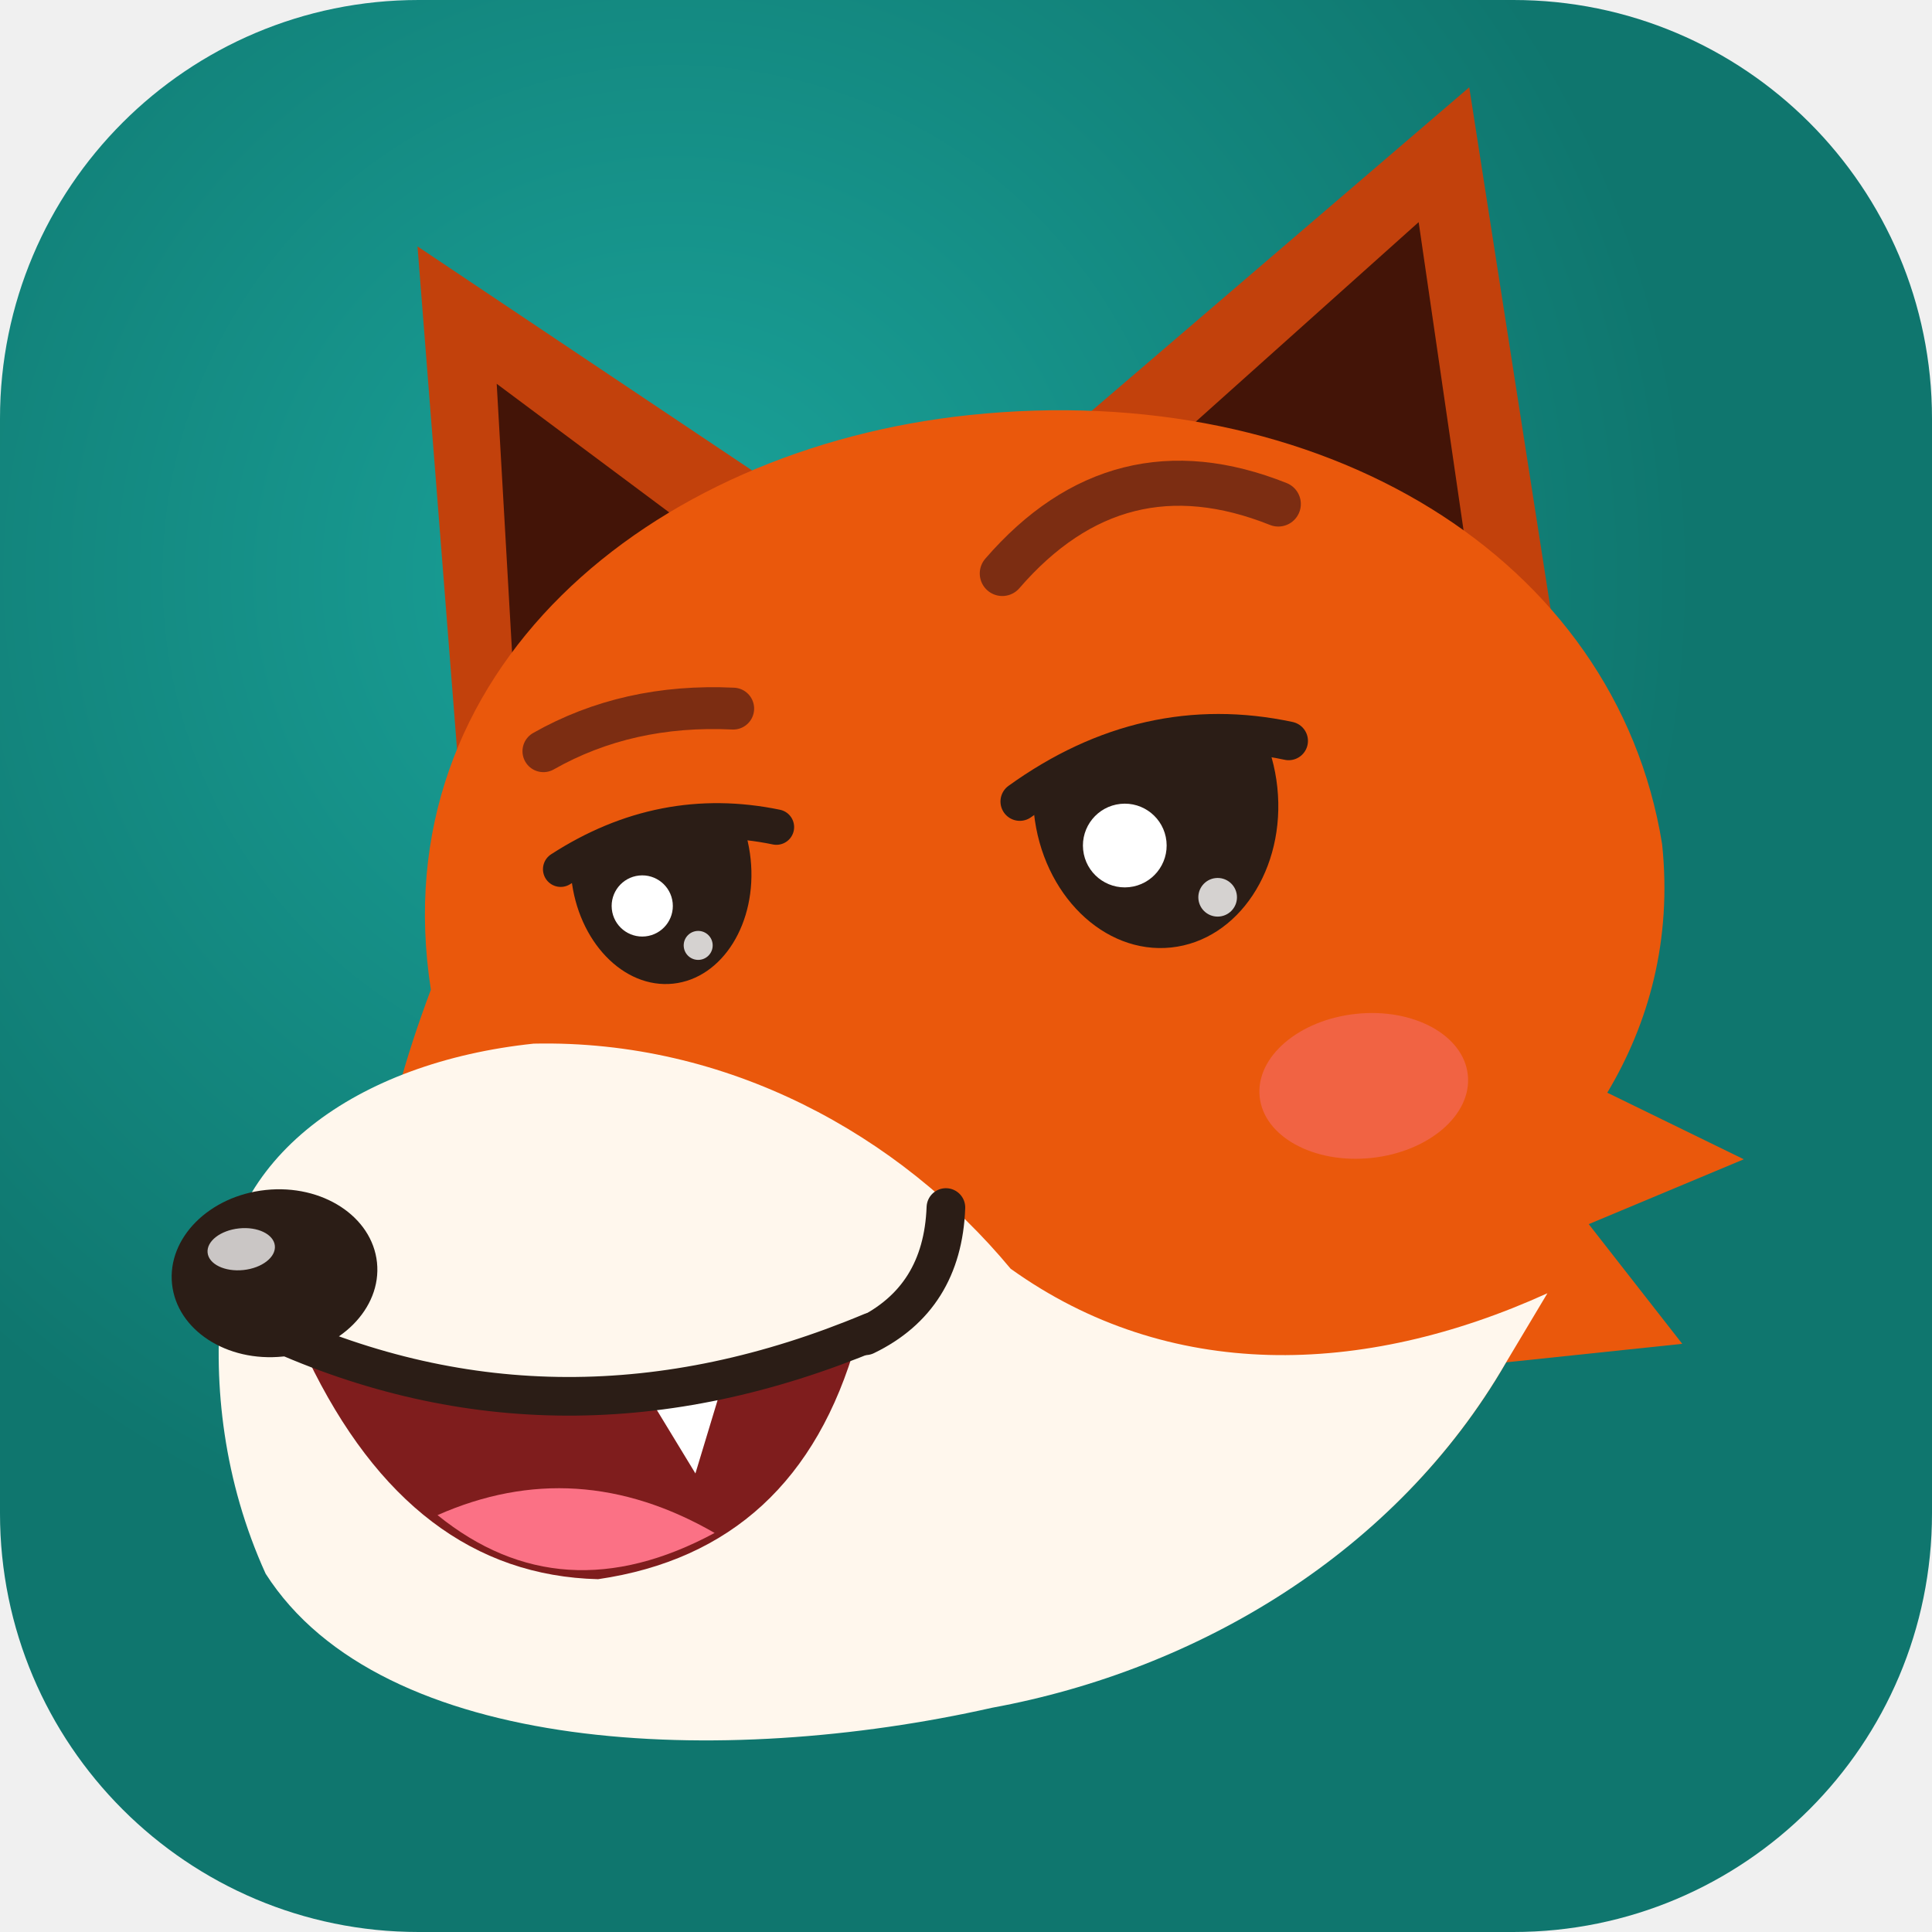
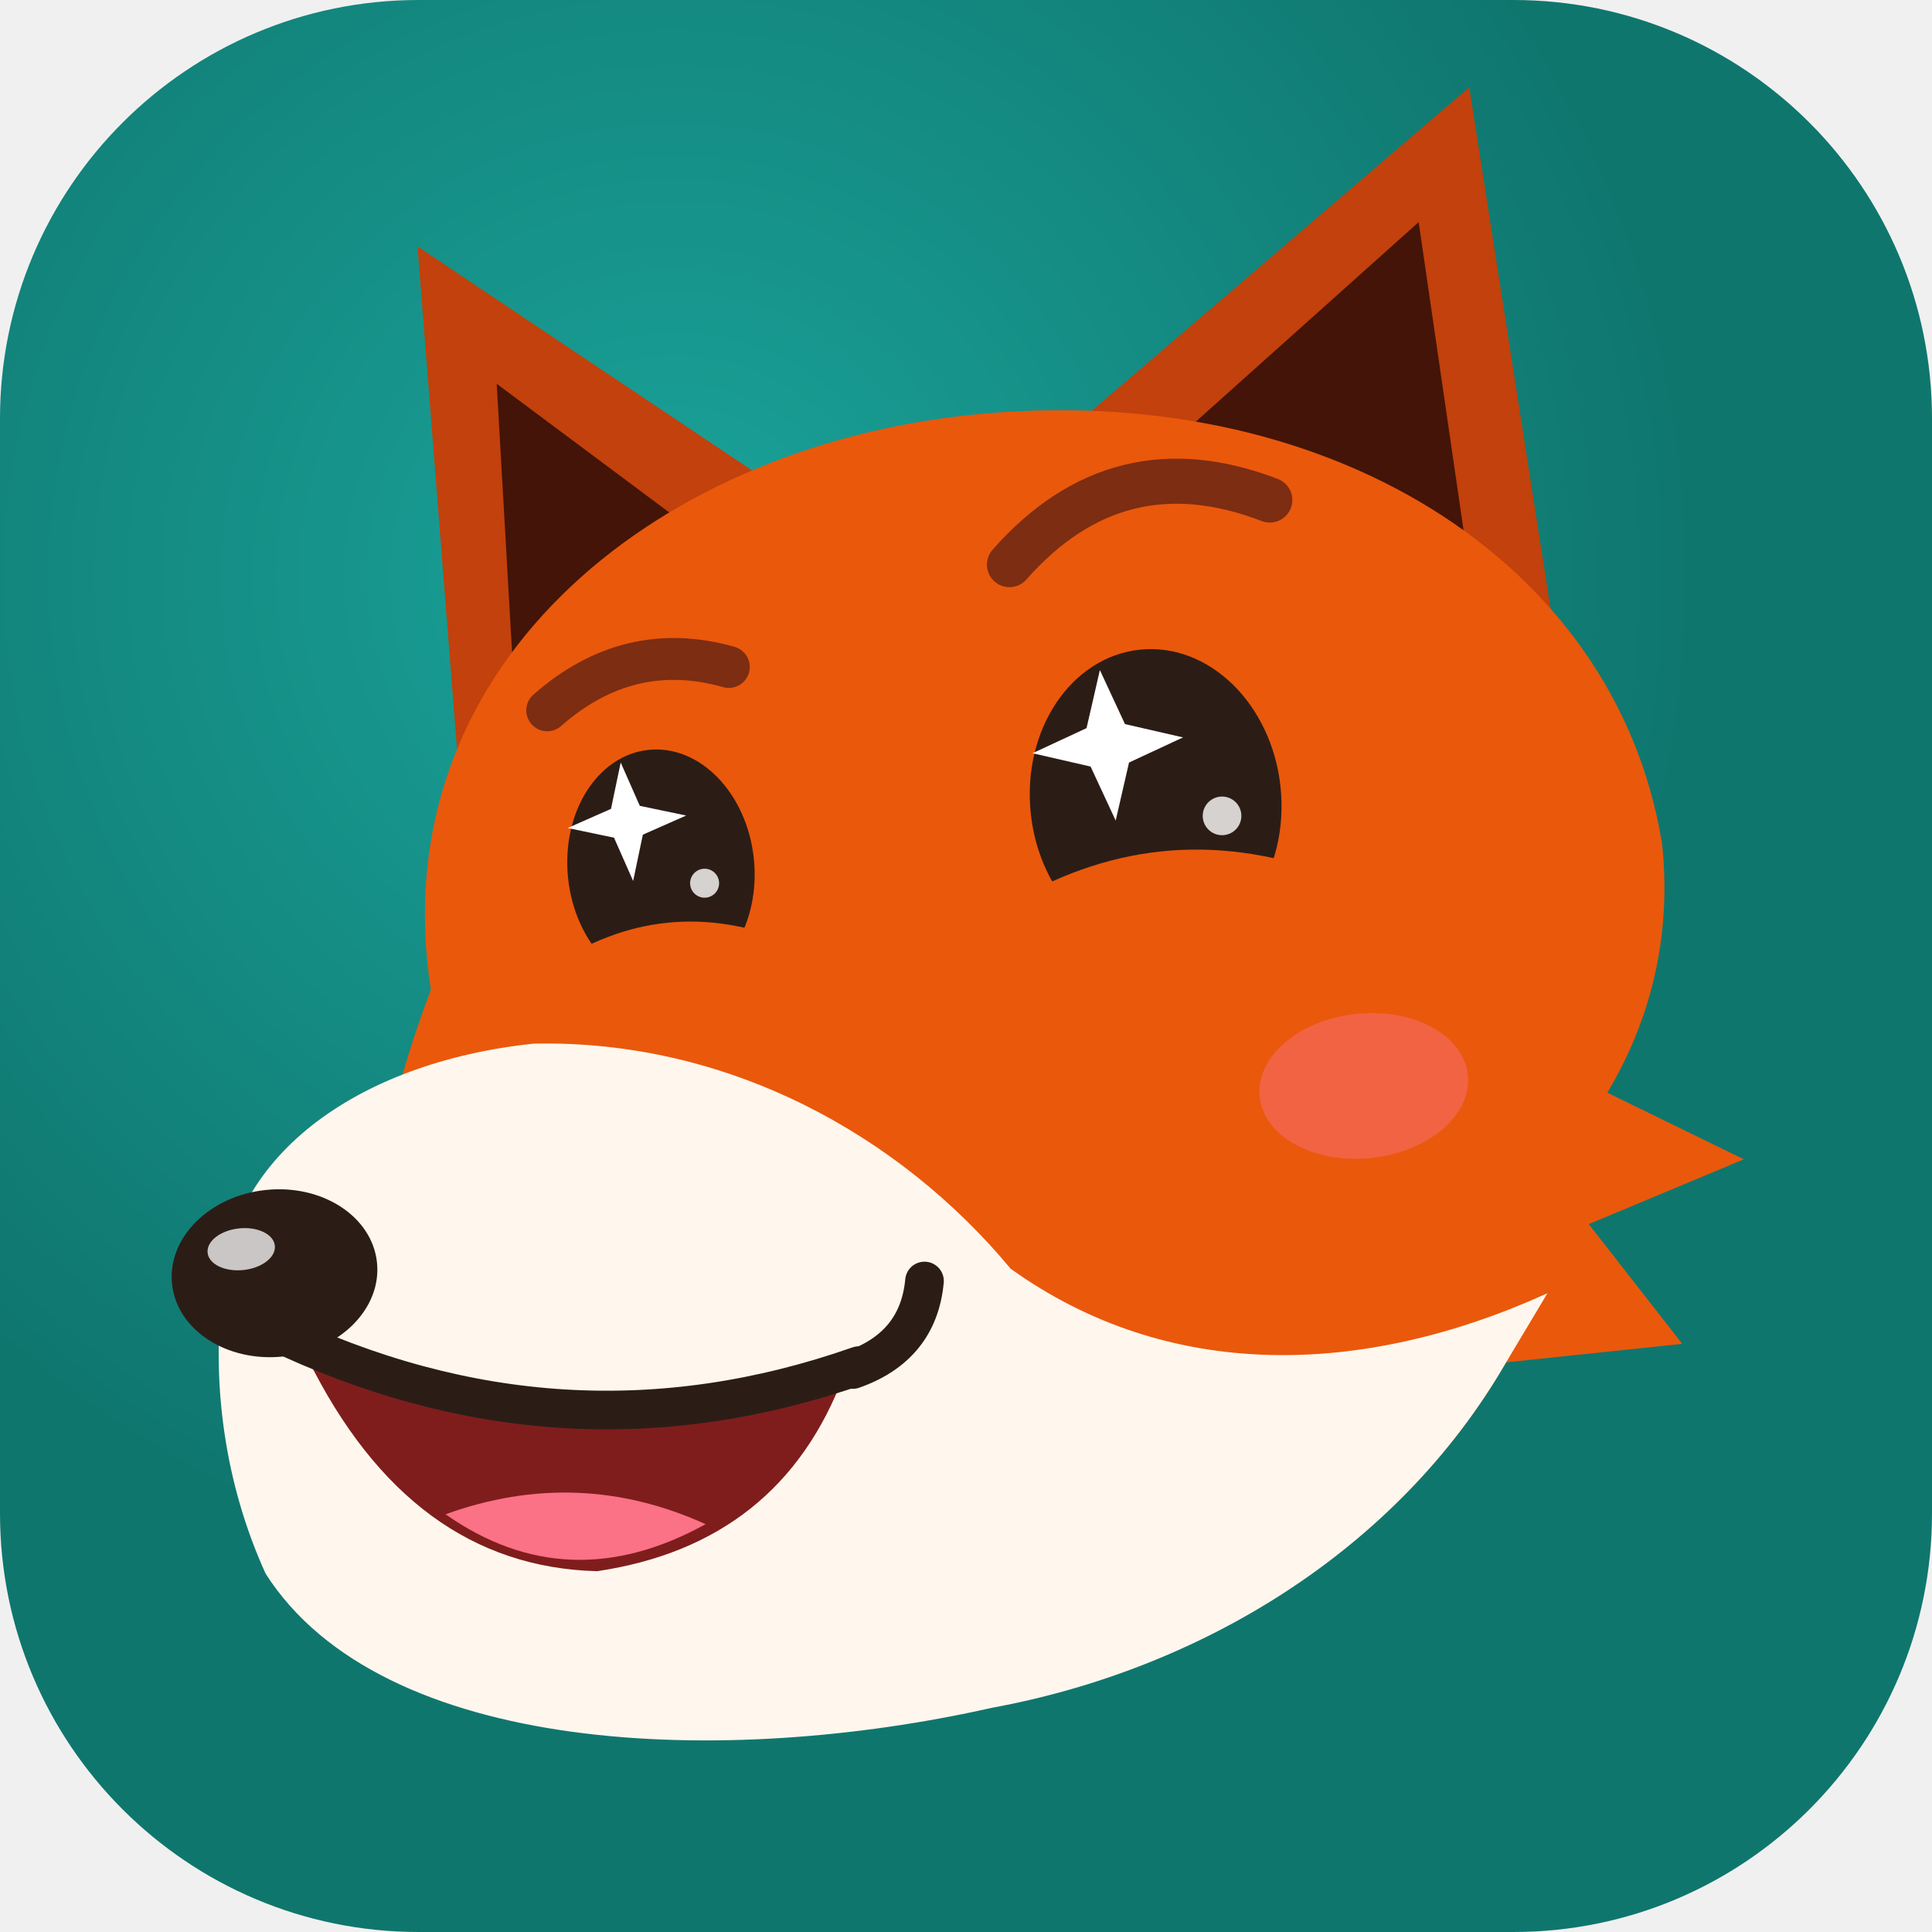
<svg xmlns="http://www.w3.org/2000/svg" viewBox="0 0 120 120" width="120" height="120">
  <defs>
    <radialGradient id="tile" cx="35%" cy="30%" r="75%">
      <stop offset="0" stop-color="#1aa39a" />
      <stop offset="0.7" stop-color="#0f766e" />
    </radialGradient>
  </defs>
  <rect width="120" height="120" rx="26" fill="url(#tile)" />
  <g transform="rotate(-6 60 62)">
    <path d="M30 50 L31 12 L55 32 Z" fill="#c2410c" />
    <path d="M34 42 L35 21 L48 33 Z" fill="#431407" />
    <path d="M68 29 L97 9 L99 49 Z" fill="#c2410c" />
    <path d="M75 30 L93 17 L94 42 Z" fill="#431407" />
    <path d="M27 58 C26 38 44 26 64 26 C86 26 103 39 104 57 C104 63 102 68 99 72 L107 77 L97 80 L102 88 L91 88            C83 99 70 105 57 105 C42 105 28 96 23 83 C20 75 23 66 27 58 Z" fill="#ea580c" />
    <path d="M12 76 C13 67 22 62 33 62 C45 63 55 70 61 79 C70 87 82 88 94 84 L91 88            C83 99 70 105 57 106 C40 108 19 105 13 93 C11 87 11 81 12 76 Z" fill="#fff7ed" />
-     <ellipse cx="42" cy="52" rx="5.6" ry="7.2" fill="#2b1d16" />
-     <ellipse cx="73" cy="51" rx="7.6" ry="9.2" fill="#2b1d16" />
-     <circle cx="40.6" cy="54.2" r="1.9" fill="#fff" />
-     <circle cx="70.8" cy="53.6" r="2.6" fill="#fff" />
-     <circle cx="43.8" cy="57" r="0.9" fill="#fff" opacity="0.8" />
-     <circle cx="76.2" cy="57.4" r="1.2" fill="#fff" opacity="0.8" />
-     <path d="M35 42 H50 V50.5 Q42.5 48.2 35.6 51.6 Z" fill="#ea580c" />
-     <path d="M64 39 H82 V48.6 Q73 45.6 64.4 50.4 Z" fill="#ea580c" />
-     <path d="M35.8 51.4 Q42.5 48 49.4 50.2" fill="none" stroke="#2b1d16" stroke-width="2.2" stroke-linecap="round" />
-     <path d="M64.6 50.2 Q73 45.4 81.6 48.2" fill="none" stroke="#2b1d16" stroke-width="2.4" stroke-linecap="round" />
-     <path d="M35.5 44 Q41 41.6 47.5 42.6" fill="none" stroke="#7c2d12" stroke-width="2.6" stroke-linecap="round" />
-     <path d="M65 36 Q73 28.5 82.5 33.5" fill="none" stroke="#7c2d12" stroke-width="2.8" stroke-linecap="round" />
+     <ellipse cx="42" cy="52" rx="5.8" ry="7.4" fill="#2b1d16" />
+     <ellipse cx="73" cy="51" rx="7.8" ry="9.4" fill="#2b1d16" />
+     <path d="M34.5 57.4 Q42 53.4 49.5 57.4 V62 H34.5 Z" fill="#ea580c" />
+     <path d="M63 56.6 Q73 51.8 83 56.6 V62.5 H63 Z" fill="#ea580c" />
+     <path d="M40.2 45.2 L41.1 48 L43.9 48.9 L41.1 49.8 L40.2 52.6 L39.3 49.8 L36.5 48.9 L39.3 48 Z" fill="#fff" />
+     <path d="M70.4 42.6 L71.6 46.1 L75.1 47.3 L71.6 48.5 L70.4 52 L69.2 48.5 L65.7 47.3 L69.2 46.1 Z" fill="#fff" />
+     <circle cx="44.6" cy="53.2" r="0.9" fill="#fff" opacity="0.8" />
+     <circle cx="77" cy="52.4" r="1.2" fill="#fff" opacity="0.8" />
+     <path d="M36 41.5 Q41.5 37.6 47.5 40" fill="none" stroke="#7c2d12" stroke-width="2.6" stroke-linecap="round" />
+     <path d="M65.5 35.5 Q73 28.6 82 33.2" fill="none" stroke="#7c2d12" stroke-width="2.8" stroke-linecap="round" />
    <ellipse cx="84" cy="70" rx="6.5" ry="4.5" fill="#fb7185" opacity="0.45" />
-     <path d="M17 80 Q32 87.5 51 82.5 Q46 95 33.5 95.5 Q22 94 17 80 Z" fill="#7f1d1d" />
-     <path d="M24 90.5 Q31 97.5 41 93.4 Q33 87.6 24 90.5 Z" fill="#fb7185" />
-     <path d="M37.6 84.1 L40.2 89.6 L42.6 83.9 Z" fill="#fff" />
-     <path d="M15 78 Q32 88 52 82" fill="none" stroke="#2b1d16" stroke-width="2.4" stroke-linecap="round" />
-     <path d="M51.6 82.2 Q56.6 80.4 57.4 74.8" fill="none" stroke="#2b1d16" stroke-width="2.4" stroke-linecap="round" />
+     <path d="M17 80 Q32 88 50 84.5 Q45 94.5 33.5 95 Q22 93.5 17 80 Z" fill="#7f1d1d" />
+     <path d="M24.5 90.5 Q31.5 96.6 40.5 92.8 Q33 88.4 24.5 90.5 Z" fill="#fb7185" />
+     <path d="M15 78 Q32 88.5 51 84" fill="none" stroke="#2b1d16" stroke-width="2.4" stroke-linecap="round" />
+     <path d="M50.6 84.2 Q54.8 83.2 55.6 79.2" fill="none" stroke="#2b1d16" stroke-width="2.4" stroke-linecap="round" />
    <ellipse cx="15.5" cy="74.5" rx="6.4" ry="5.2" fill="#2b1d16" />
    <ellipse cx="13.6" cy="72.8" rx="2.1" ry="1.3" fill="#fff" opacity="0.75" />
  </g>
</svg>
